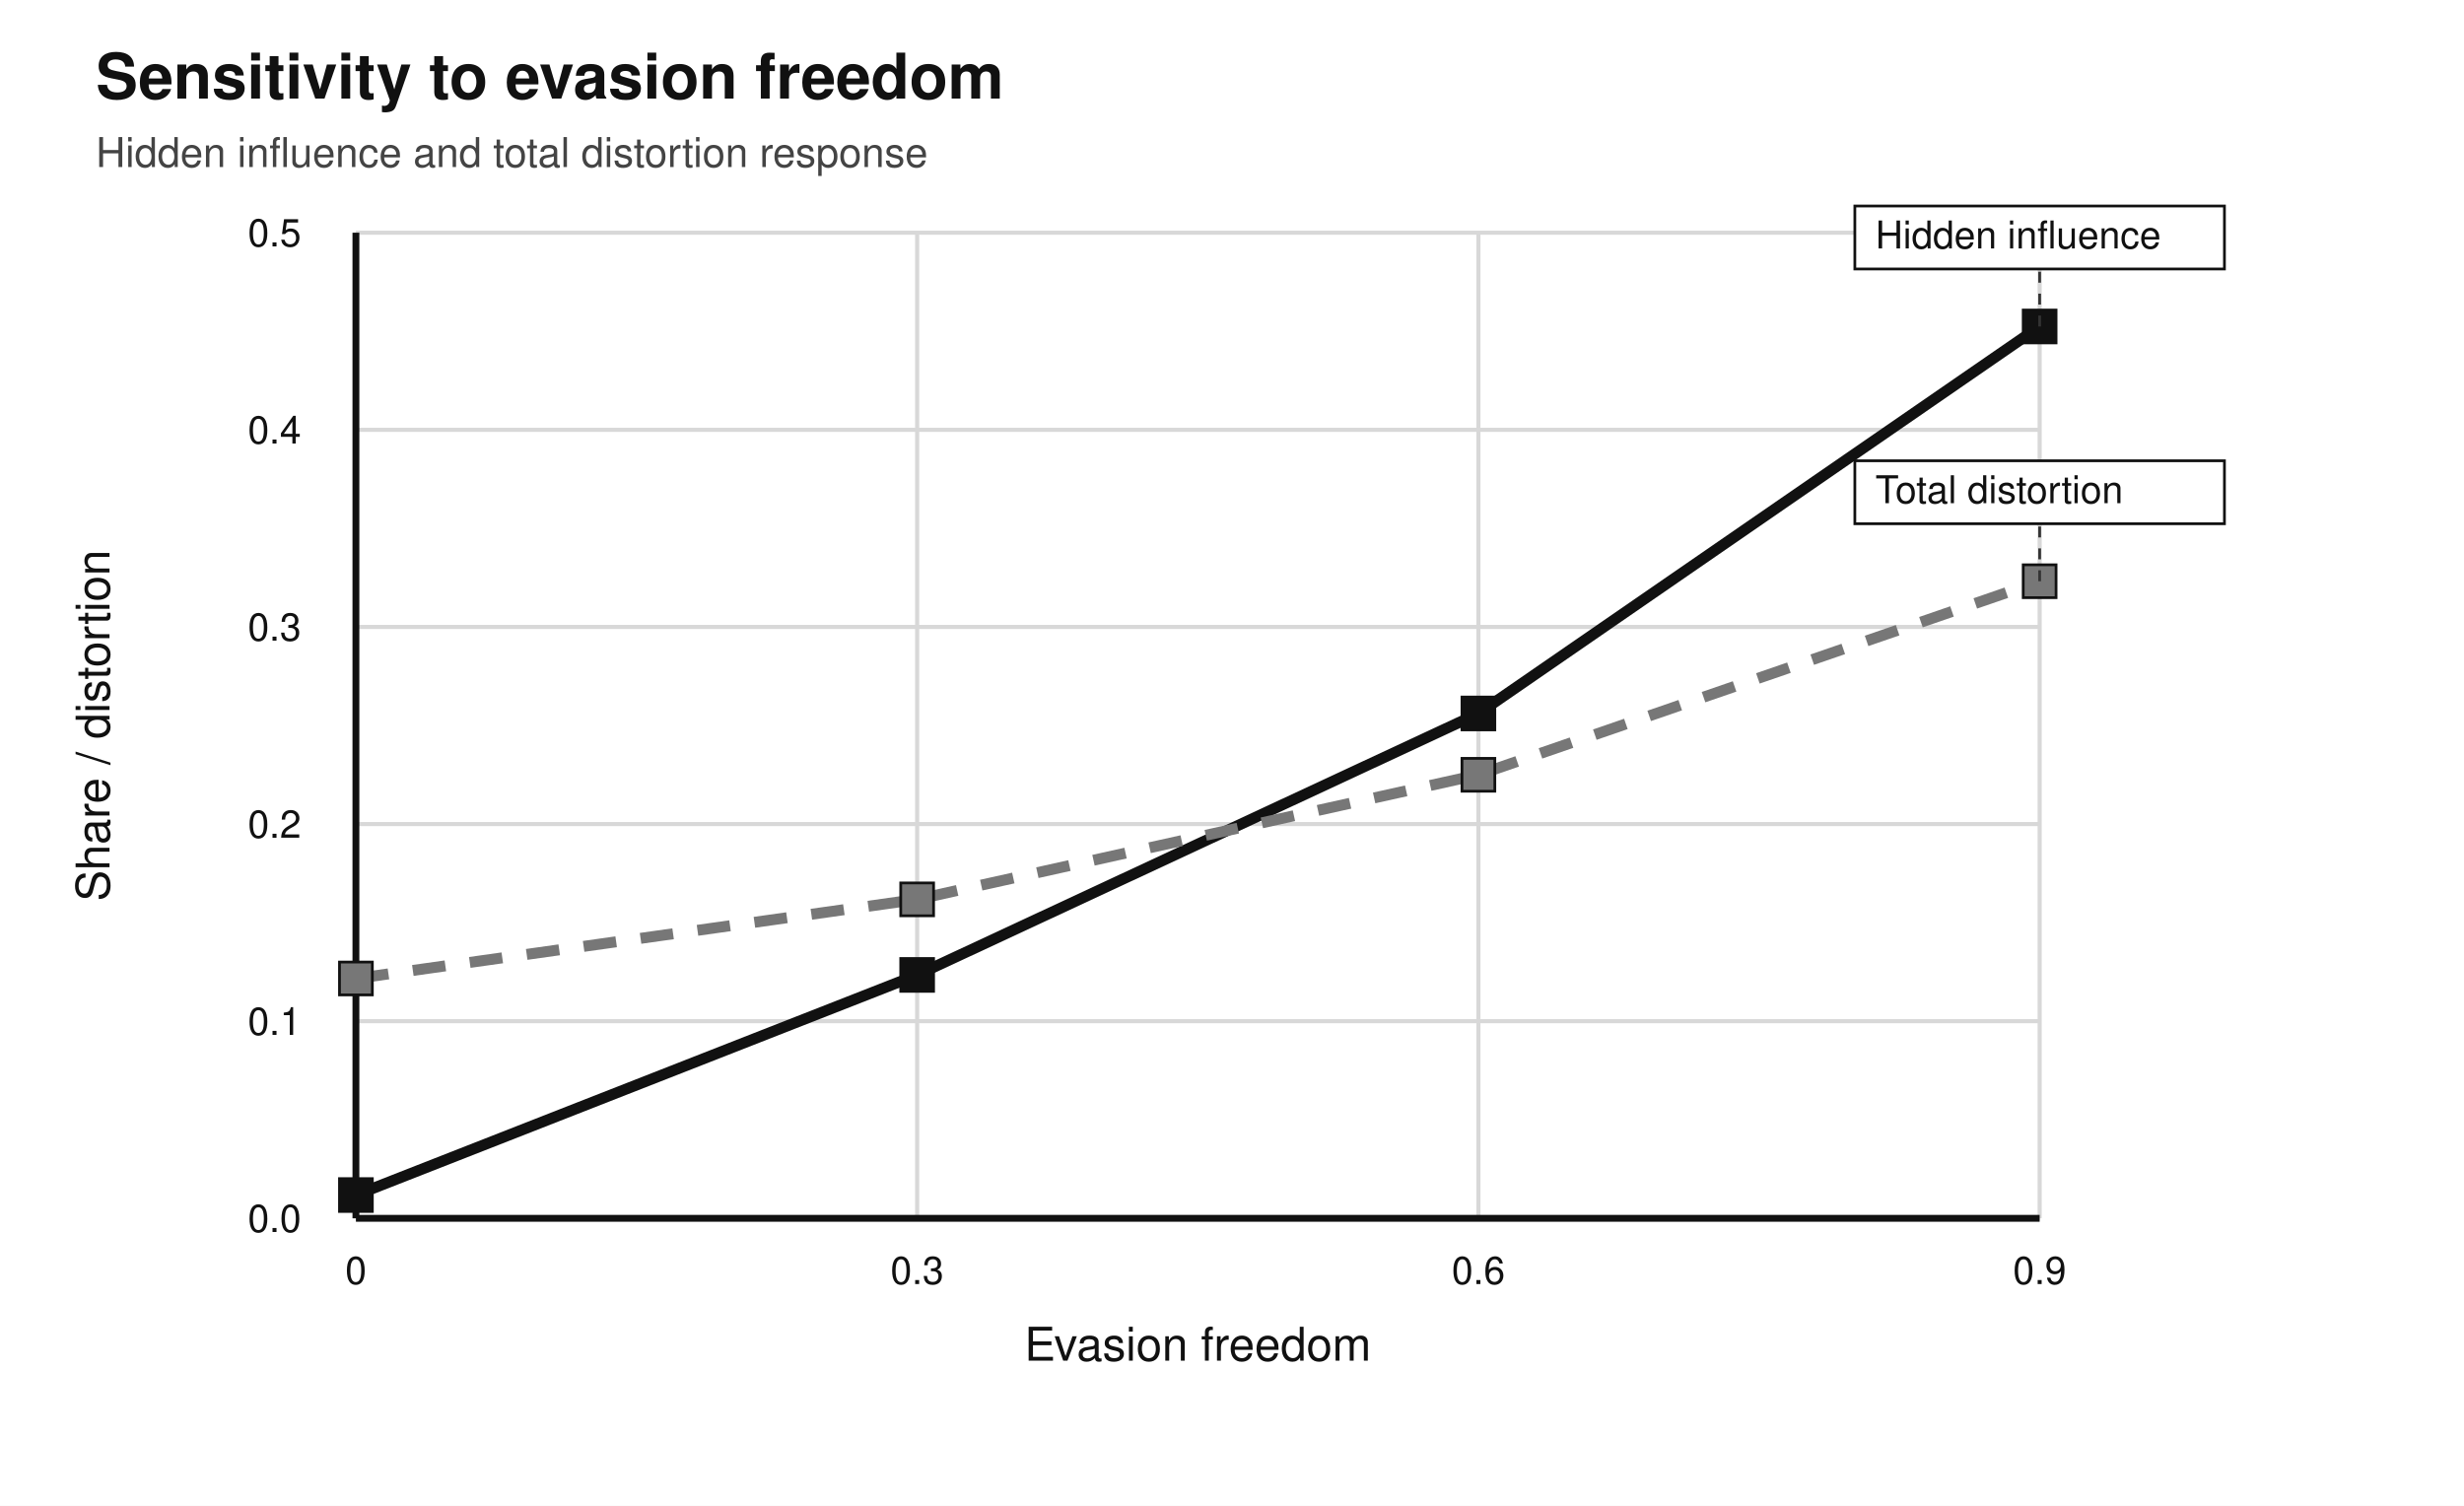
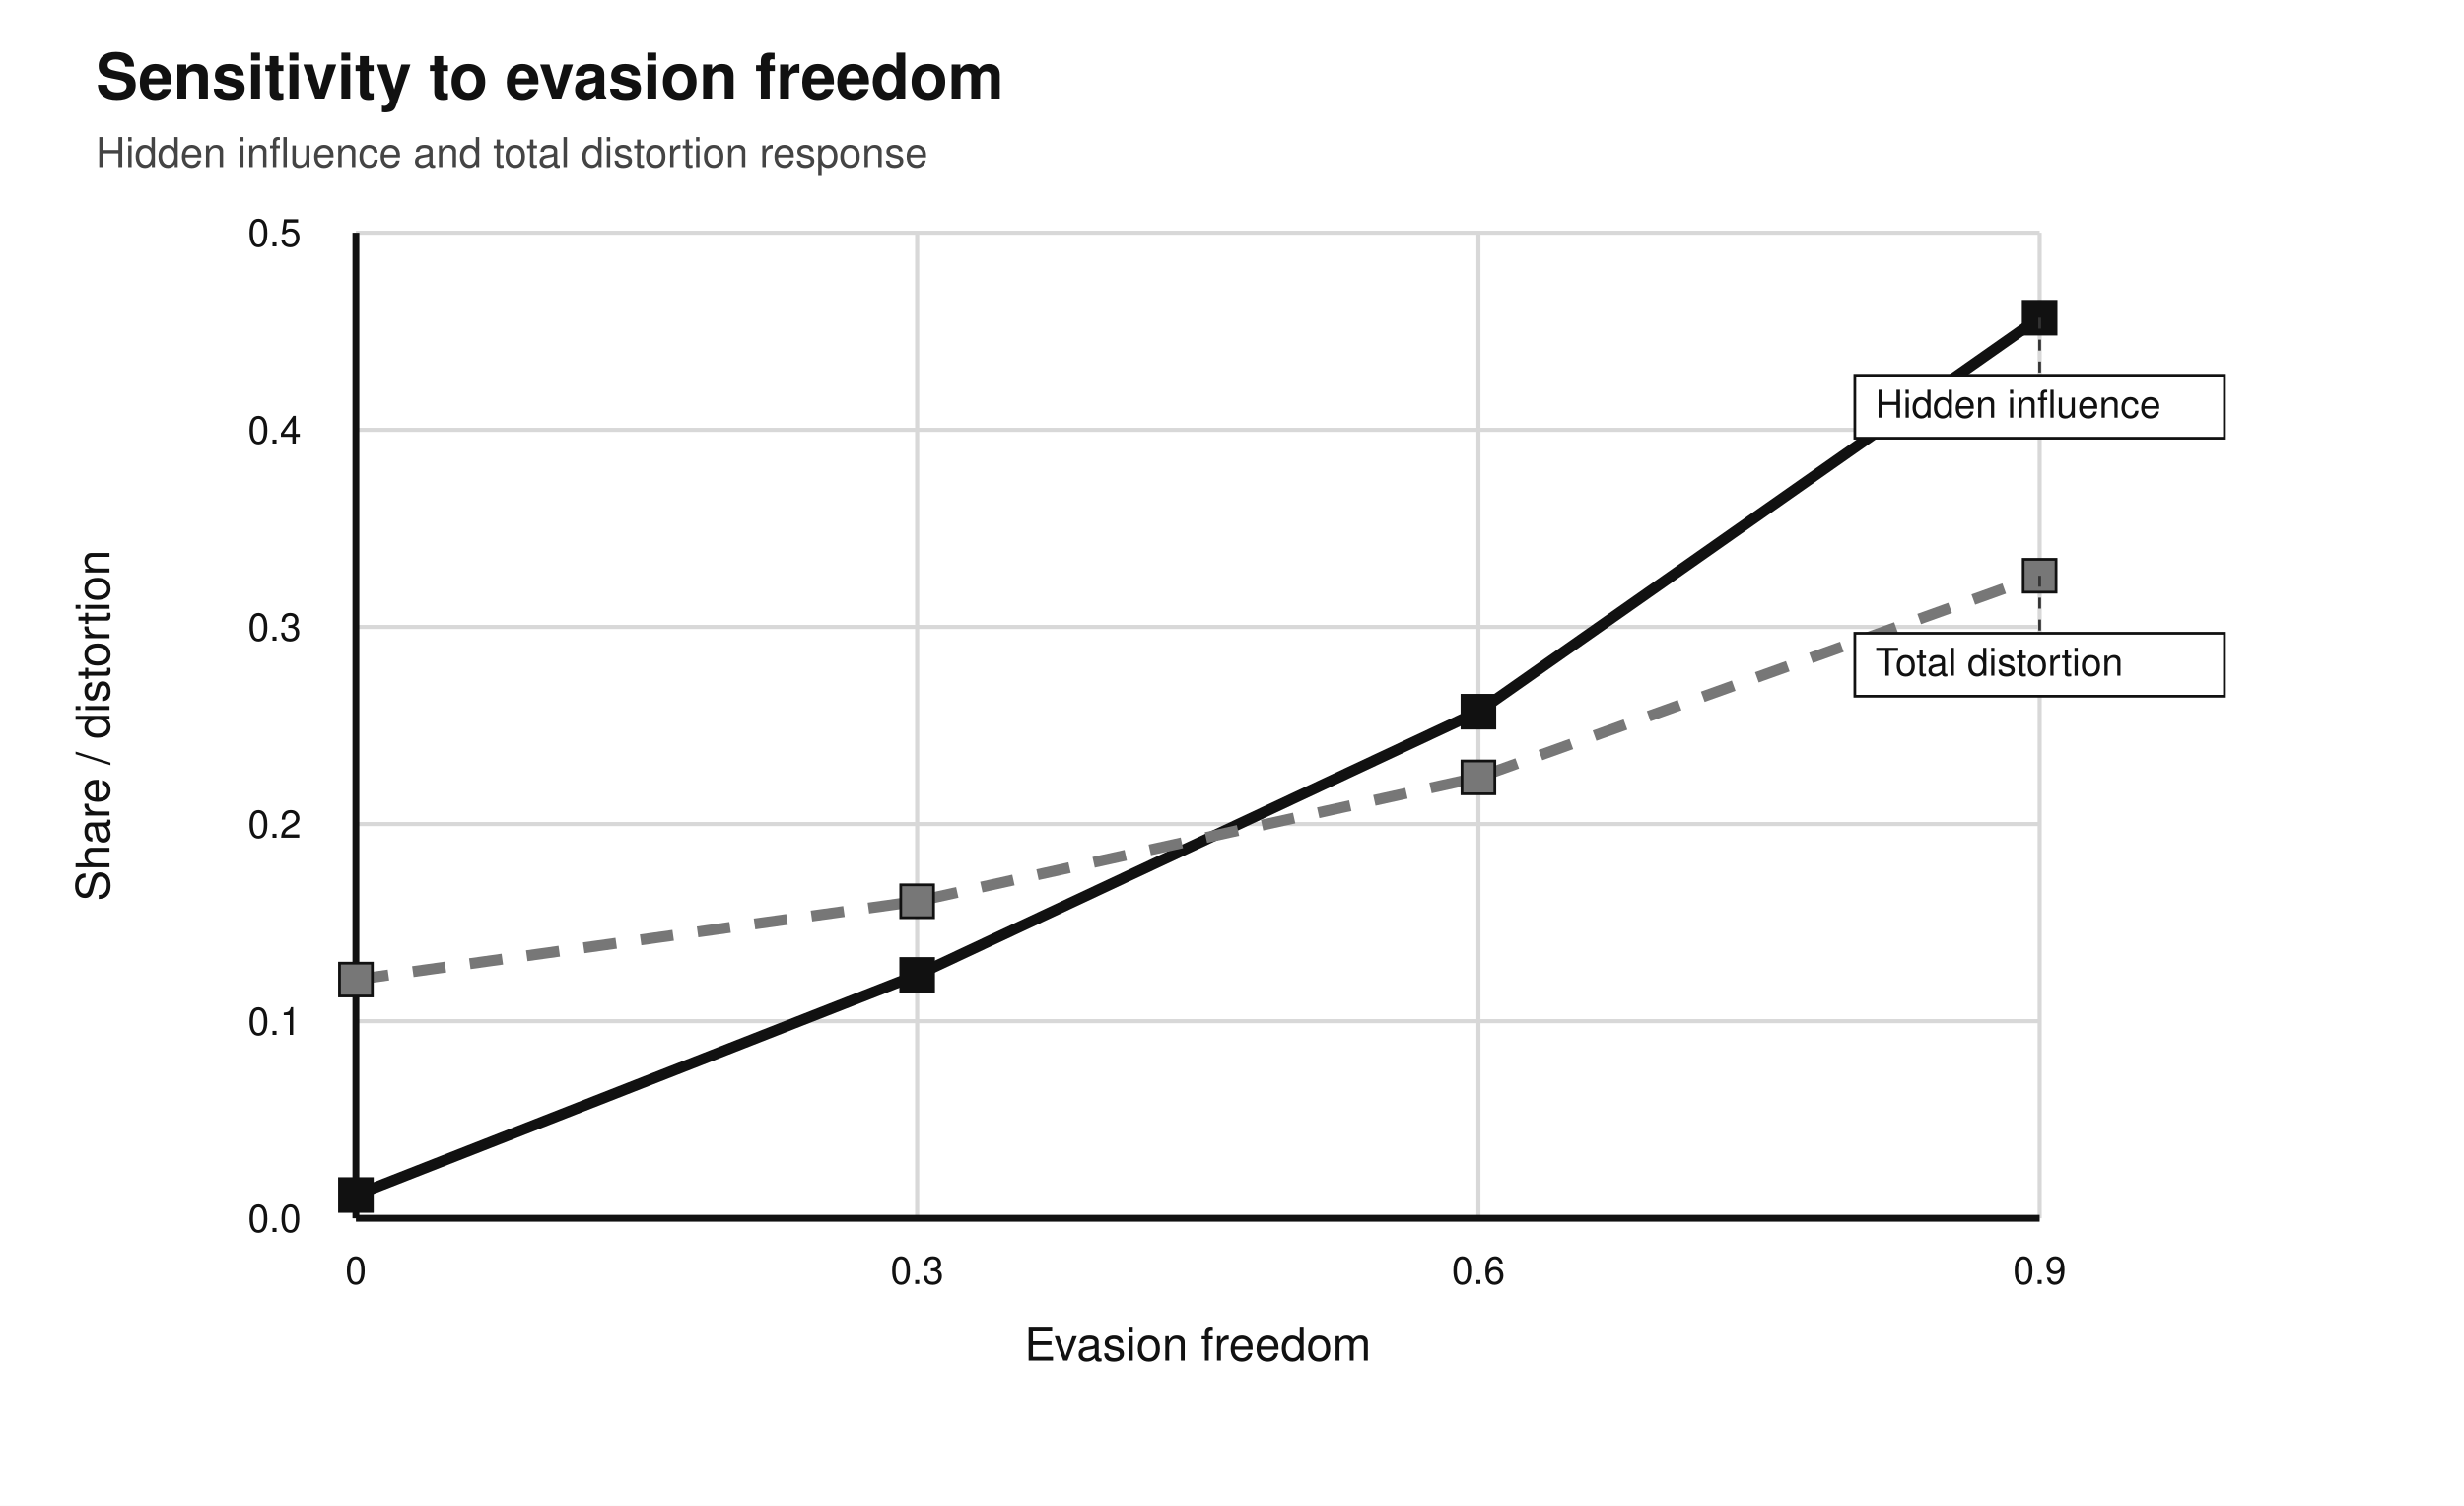
<svg xmlns="http://www.w3.org/2000/svg" width="1800px" height="1100px" viewBox="0 0 1800 1100" role="img">
  <style>
text { font-family: Helvetica, Arial, sans-serif; font-size: 34px; fill: #111; }
.title { font-size: 46px; font-weight: 700; }
.subtitle { font-size: 30px; fill: #444; }
.small, .tick, .label { font-size: 28px; }
.point-number { font-size: 22px; fill: #fff; font-weight: 700; }
.arch-title { font-size: 30px; font-weight: 700; }
.axis { stroke: #111; stroke-width: 5; fill: none; }
.grid { stroke: #d8d8d8; stroke-width: 3; fill: none; }
.segment, .point, .legend-swatch, .arch-box { stroke: #111; stroke-width: 2; }
.warning-zone { stroke: none; }
.label-box { fill: #fff; stroke: #111; stroke-width: 2; }
.leader { stroke: #333; stroke-width: 2; fill: none; stroke-dasharray: 8 8; }
.threshold { stroke: #999; stroke-width: 4; fill: none; stroke-dasharray: 12 12; }
.series-primary { stroke: #111; stroke-width: 8; fill: none; }
.series-secondary { stroke: #777; stroke-width: 8; fill: none; stroke-dasharray: 24 18; }
</style>
  <rect width="100%" height="100%" fill="#fff" />
  <text x="70" y="72" text-anchor="start" class="title">Sensitivity to evasion freedom</text>
  <text x="70" y="122" text-anchor="start" class="subtitle">Hidden influence and total distortion response</text>
  <line x1="260" y1="170" x2="260" y2="890" class="grid" />
  <text x="260" y="938" text-anchor="middle" class="tick">0</text>
  <line x1="670" y1="170" x2="670" y2="890" class="grid" />
  <text x="670" y="938" text-anchor="middle" class="tick">0.3</text>
  <line x1="1080" y1="170" x2="1080" y2="890" class="grid" />
  <text x="1080" y="938" text-anchor="middle" class="tick">0.6</text>
  <line x1="1490" y1="170" x2="1490" y2="890" class="grid" />
  <text x="1490" y="938" text-anchor="middle" class="tick">0.9</text>
  <line x1="260" y1="890" x2="1490" y2="890" class="grid" />
  <text x="220" y="900" text-anchor="end" class="tick">0.0</text>
  <line x1="260" y1="746" x2="1490" y2="746" class="grid" />
  <text x="220" y="756" text-anchor="end" class="tick">0.1</text>
  <line x1="260" y1="602" x2="1490" y2="602" class="grid" />
  <text x="220" y="612" text-anchor="end" class="tick">0.2</text>
  <line x1="260" y1="458" x2="1490" y2="458" class="grid" />
  <text x="220" y="468" text-anchor="end" class="tick">0.3</text>
  <line x1="260" y1="314" x2="1490" y2="314" class="grid" />
  <text x="220" y="324" text-anchor="end" class="tick">0.4</text>
  <line x1="260" y1="170" x2="1490" y2="170" class="grid" />
  <text x="220" y="180" text-anchor="end" class="tick">0.5</text>
  <line x1="260" y1="890" x2="1490" y2="890" class="axis" />
  <line x1="260" y1="170" x2="260" y2="890" class="axis" />
  <text x="875" y="994" text-anchor="middle">Evasion freedom</text>
  <text x="80" y="530" text-anchor="middle" transform="rotate(-90 80 530)">Share / distortion</text>
-   <polyline points="260,873 670,712.2 1080,521.2 1490,238.5" class="series-primary" />
-   <polyline points="260,714.8 670,657 1080,566 1490,424.6" class="series-secondary" />
+   <polyline points="260,873 670,712.2 1080,519.9 1490,232.1" class="series-primary" />
+   <polyline points="260,715.6 670,658.4 1080,567.9 1490,420.6" class="series-secondary" />
  <rect x="248" y="861" width="24" height="24" fill="#111111" class="point" />
  <rect x="658" y="700.2" width="24" height="24" fill="#111111" class="point" />
-   <rect x="1068" y="509.2" width="24" height="24" fill="#111111" class="point" />
-   <rect x="1478" y="226.5" width="24" height="24" fill="#111111" class="point" />
-   <rect x="248" y="702.8" width="24" height="24" fill="#777777" class="point" />
-   <rect x="658" y="645" width="24" height="24" fill="#777777" class="point" />
-   <rect x="1068" y="554" width="24" height="24" fill="#777777" class="point" />
-   <rect x="1478" y="412.6" width="24" height="24" fill="#777777" class="point" />
-   <line x1="1490" y1="238.5" x2="1490" y2="196.5" class="leader" />
-   <line x1="1490" y1="424.6" x2="1490" y2="382.6" class="leader" />
-   <rect x="1355" y="150.5" width="270" height="46" fill="#ffffff" class="label-box" />
-   <text x="1370" y="181.5" text-anchor="start" class="label">Hidden influence</text>
-   <rect x="1355" y="336.6" width="270" height="46" fill="#ffffff" class="label-box" />
-   <text x="1370" y="367.6" text-anchor="start" class="label">Total distortion</text>
+   <rect x="1068" y="507.9" width="24" height="24" fill="#111111" class="point" />
+   <rect x="1478" y="220.1" width="24" height="24" fill="#111111" class="point" />
+   <rect x="248" y="703.6" width="24" height="24" fill="#777777" class="point" />
+   <rect x="658" y="646.4" width="24" height="24" fill="#777777" class="point" />
+   <rect x="1068" y="555.9" width="24" height="24" fill="#777777" class="point" />
+   <rect x="1478" y="408.6" width="24" height="24" fill="#777777" class="point" />
+   <line x1="1490" y1="232.1" x2="1490" y2="274.1" class="leader" />
+   <line x1="1490" y1="420.6" x2="1490" y2="462.6" class="leader" />
+   <rect x="1355" y="274.1" width="270" height="46" fill="#ffffff" class="label-box" />
+   <text x="1370" y="305.1" text-anchor="start" class="label">Hidden influence</text>
+   <rect x="1355" y="462.6" width="270" height="46" fill="#ffffff" class="label-box" />
+   <text x="1370" y="493.6" text-anchor="start" class="label">Total distortion</text>
</svg>
